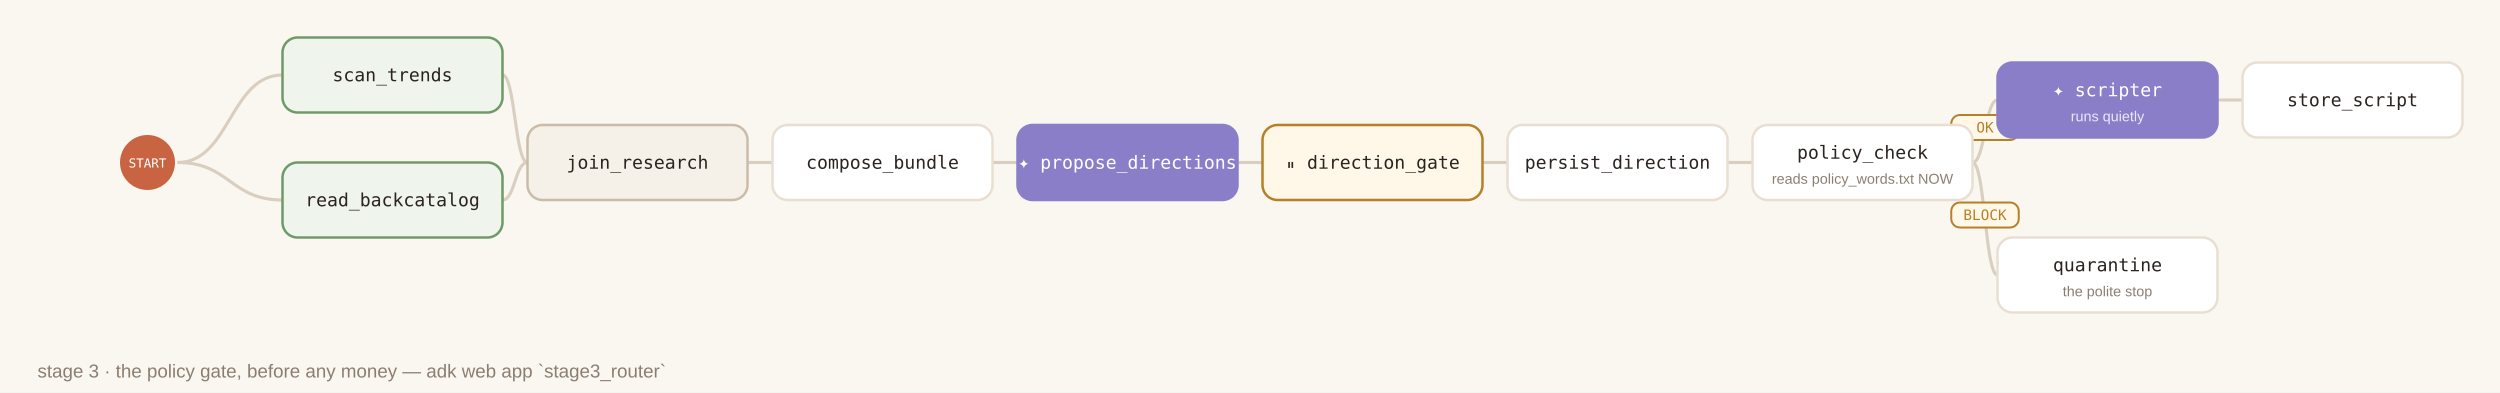
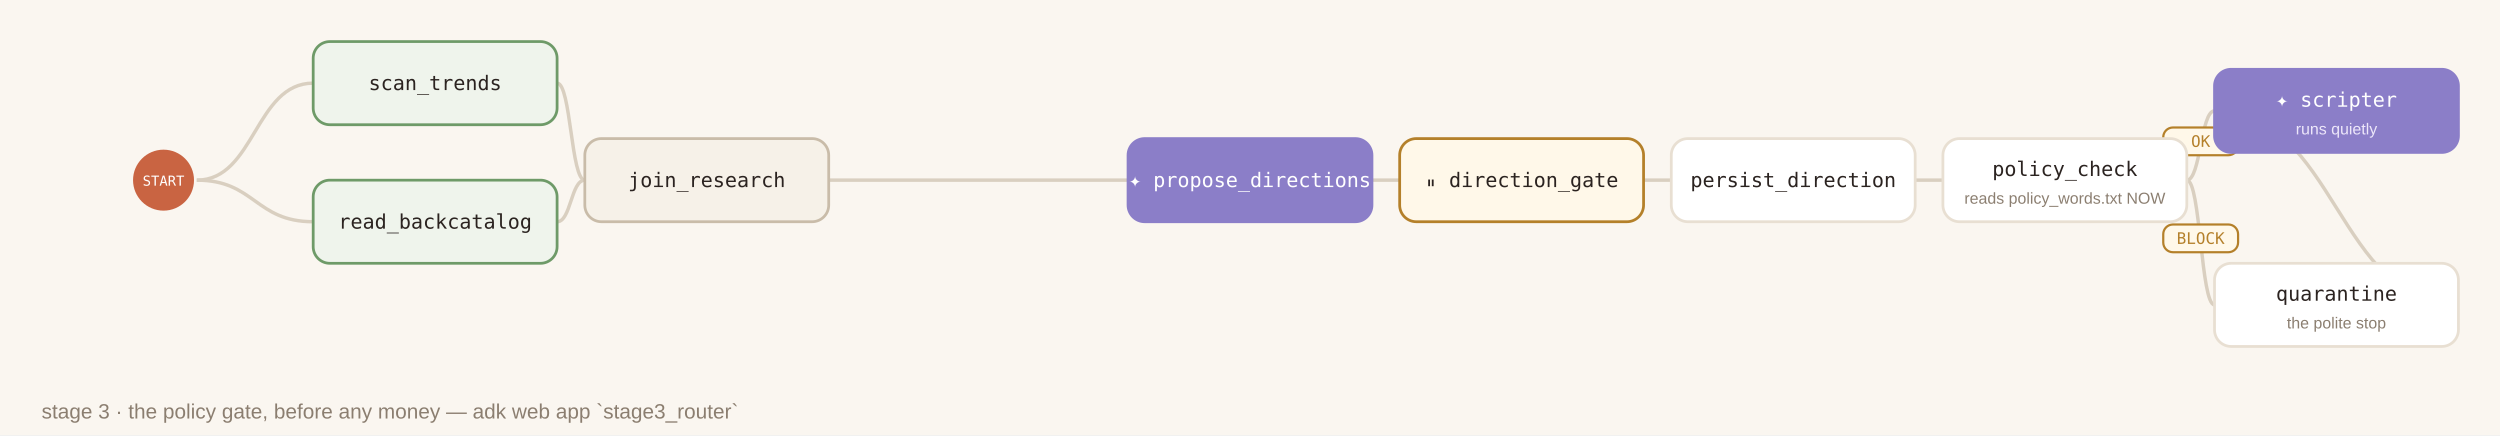
- <svg xmlns="http://www.w3.org/2000/svg" width="2000" height="314" viewBox="0 0 2000 314">
-   <rect width="2000" height="314" fill="#FAF6F0" />
+ <svg xmlns="http://www.w3.org/2000/svg" width="1804" height="314" viewBox="0 0 1804 314">
+   <rect width="1804" height="314" fill="#FAF6F0" />
  <path d="M142,130 C184,130 184,60 226,60" fill="none" stroke="#D9CFC0" stroke-width="2.5" />
  <path d="M402,60 C412,60 412,130 422,130" fill="none" stroke="#D9CFC0" stroke-width="2.5" />
  <path d="M142,130 C184,130 184,160 226,160" fill="none" stroke="#D9CFC0" stroke-width="2.5" />
  <path d="M402,160 C412,160 412,130 422,130" fill="none" stroke="#D9CFC0" stroke-width="2.5" />
-   <path d="M598,130 C608,130 608,130 618,130" fill="none" stroke="#D9CFC0" stroke-width="2.5" />
-   <path d="M794,130 C804,130 804,130 814,130" fill="none" stroke="#D9CFC0" stroke-width="2.5" />
+   <path d="M598,130 C706,130 706,130 814,130" fill="none" stroke="#D9CFC0" stroke-width="2.5" />
  <path d="M990,130 C1000,130 1000,130 1010,130" fill="none" stroke="#D9CFC0" stroke-width="2.5" />
  <path d="M1186,130 C1196,130 1196,130 1206,130" fill="none" stroke="#D9CFC0" stroke-width="2.5" />
  <path d="M1382,130 C1392,130 1392,130 1402,130" fill="none" stroke="#D9CFC0" stroke-width="2.5" />
  <path d="M1578,130 C1588,130 1588,80 1598,80" fill="none" stroke="#D9CFC0" stroke-width="2.5" />
  <rect x="1561" y="92" width="54" height="20" rx="7" fill="#FFF8E9" stroke="#B4802A" stroke-width="1.6" />
  <text x="1588" y="106" text-anchor="middle" font-size="11.5" font-family="SF Mono,Menlo,monospace" fill="#B4802A">OK</text>
  <path d="M1578,130 C1588,130 1588,220 1598,220" fill="none" stroke="#D9CFC0" stroke-width="2.5" />
  <rect x="1561" y="162" width="54" height="20" rx="7" fill="#FFF8E9" stroke="#B4802A" stroke-width="1.6" />
  <text x="1588" y="176" text-anchor="middle" font-size="11.5" font-family="SF Mono,Menlo,monospace" fill="#B4802A">BLOCK</text>
-   <path d="M1774,80 C1784,80 1784,80 1794,80" fill="none" stroke="#D9CFC0" stroke-width="2.5" />
+   <path d="M1774,220 C1686,220 1686,80 1598,80" fill="none" stroke="#D9CFC0" stroke-width="2.5" />
  <circle cx="118" cy="130" r="22" fill="#C96442" />
  <text x="118" y="134" text-anchor="middle" font-size="10" font-family="SF Mono,Menlo,monospace" fill="#fff">START</text>
  <rect x="226" y="30" width="176" height="60" rx="12" fill="#EFF4EC" stroke="#6E9A68" stroke-width="2" />
  <text x="314" y="65" text-anchor="middle" font-size="14.5" font-family="SF Mono,Menlo,monospace" fill="#2B2320">scan_trends</text>
  <rect x="226" y="130" width="176" height="60" rx="12" fill="#EFF4EC" stroke="#6E9A68" stroke-width="2" />
  <text x="314" y="165" text-anchor="middle" font-size="14.5" font-family="SF Mono,Menlo,monospace" fill="#2B2320">read_backcatalog</text>
  <rect x="422" y="100" width="176" height="60" rx="12" fill="#F6F1E8" stroke="#C9BCA9" stroke-width="2" />
  <text x="510" y="135" text-anchor="middle" font-size="14.5" font-family="SF Mono,Menlo,monospace" fill="#2B2320">join_research</text>
-   <rect x="618" y="100" width="176" height="60" rx="12" fill="#FFFFFF" stroke="#E8DFD2" stroke-width="2" />
-   <text x="706" y="135" text-anchor="middle" font-size="14.5" font-family="SF Mono,Menlo,monospace" fill="#2B2320">compose_bundle</text>
  <rect x="814" y="100" width="176" height="60" rx="12" fill="#8B7EC8" stroke="#8B7EC8" stroke-width="2" />
  <text x="902" y="135" text-anchor="middle" font-size="14.5" font-family="SF Mono,Menlo,monospace" fill="#FFFFFF">✦ propose_directions</text>
  <rect x="1010" y="100" width="176" height="60" rx="12" fill="#FFF8E9" stroke="#B4802A" stroke-width="2" />
  <text x="1098" y="135" text-anchor="middle" font-size="14.5" font-family="SF Mono,Menlo,monospace" fill="#2B2320">⏸ direction_gate</text>
  <rect x="1206" y="100" width="176" height="60" rx="12" fill="#FFFFFF" stroke="#E8DFD2" stroke-width="2" />
  <text x="1294" y="135" text-anchor="middle" font-size="14.5" font-family="SF Mono,Menlo,monospace" fill="#2B2320">persist_direction</text>
  <rect x="1402" y="100" width="176" height="60" rx="12" fill="#FFFFFF" stroke="#E8DFD2" stroke-width="2" />
  <text x="1490" y="127" text-anchor="middle" font-size="14.5" font-family="SF Mono,Menlo,monospace" fill="#2B2320">policy_check</text>
  <text x="1490" y="147" text-anchor="middle" font-size="11.5" font-family="-apple-system,Arial" fill="#8B7E70">reads policy_words.txt NOW</text>
  <rect x="1598" y="50" width="176" height="60" rx="12" fill="#8B7EC8" stroke="#8B7EC8" stroke-width="2" />
  <text x="1686" y="77" text-anchor="middle" font-size="14.5" font-family="SF Mono,Menlo,monospace" fill="#FFFFFF">✦ scripter</text>
  <text x="1686" y="97" text-anchor="middle" font-size="11.5" font-family="-apple-system,Arial" fill="#EDE7FA">runs quietly</text>
  <rect x="1598" y="190" width="176" height="60" rx="12" fill="#FFFFFF" stroke="#E8DFD2" stroke-width="2" />
  <text x="1686" y="217" text-anchor="middle" font-size="14.5" font-family="SF Mono,Menlo,monospace" fill="#2B2320">quarantine</text>
  <text x="1686" y="237" text-anchor="middle" font-size="11.5" font-family="-apple-system,Arial" fill="#8B7E70">the polite stop</text>
-   <rect x="1794" y="50" width="176" height="60" rx="12" fill="#FFFFFF" stroke="#E8DFD2" stroke-width="2" />
-   <text x="1882" y="85" text-anchor="middle" font-size="14.5" font-family="SF Mono,Menlo,monospace" fill="#2B2320">store_script</text>
  <text x="30" y="302" font-size="15" fill="#8B7E70" font-family="-apple-system,Arial">stage 3 · the policy gate, before any money — adk web app `stage3_router`</text>
</svg>
